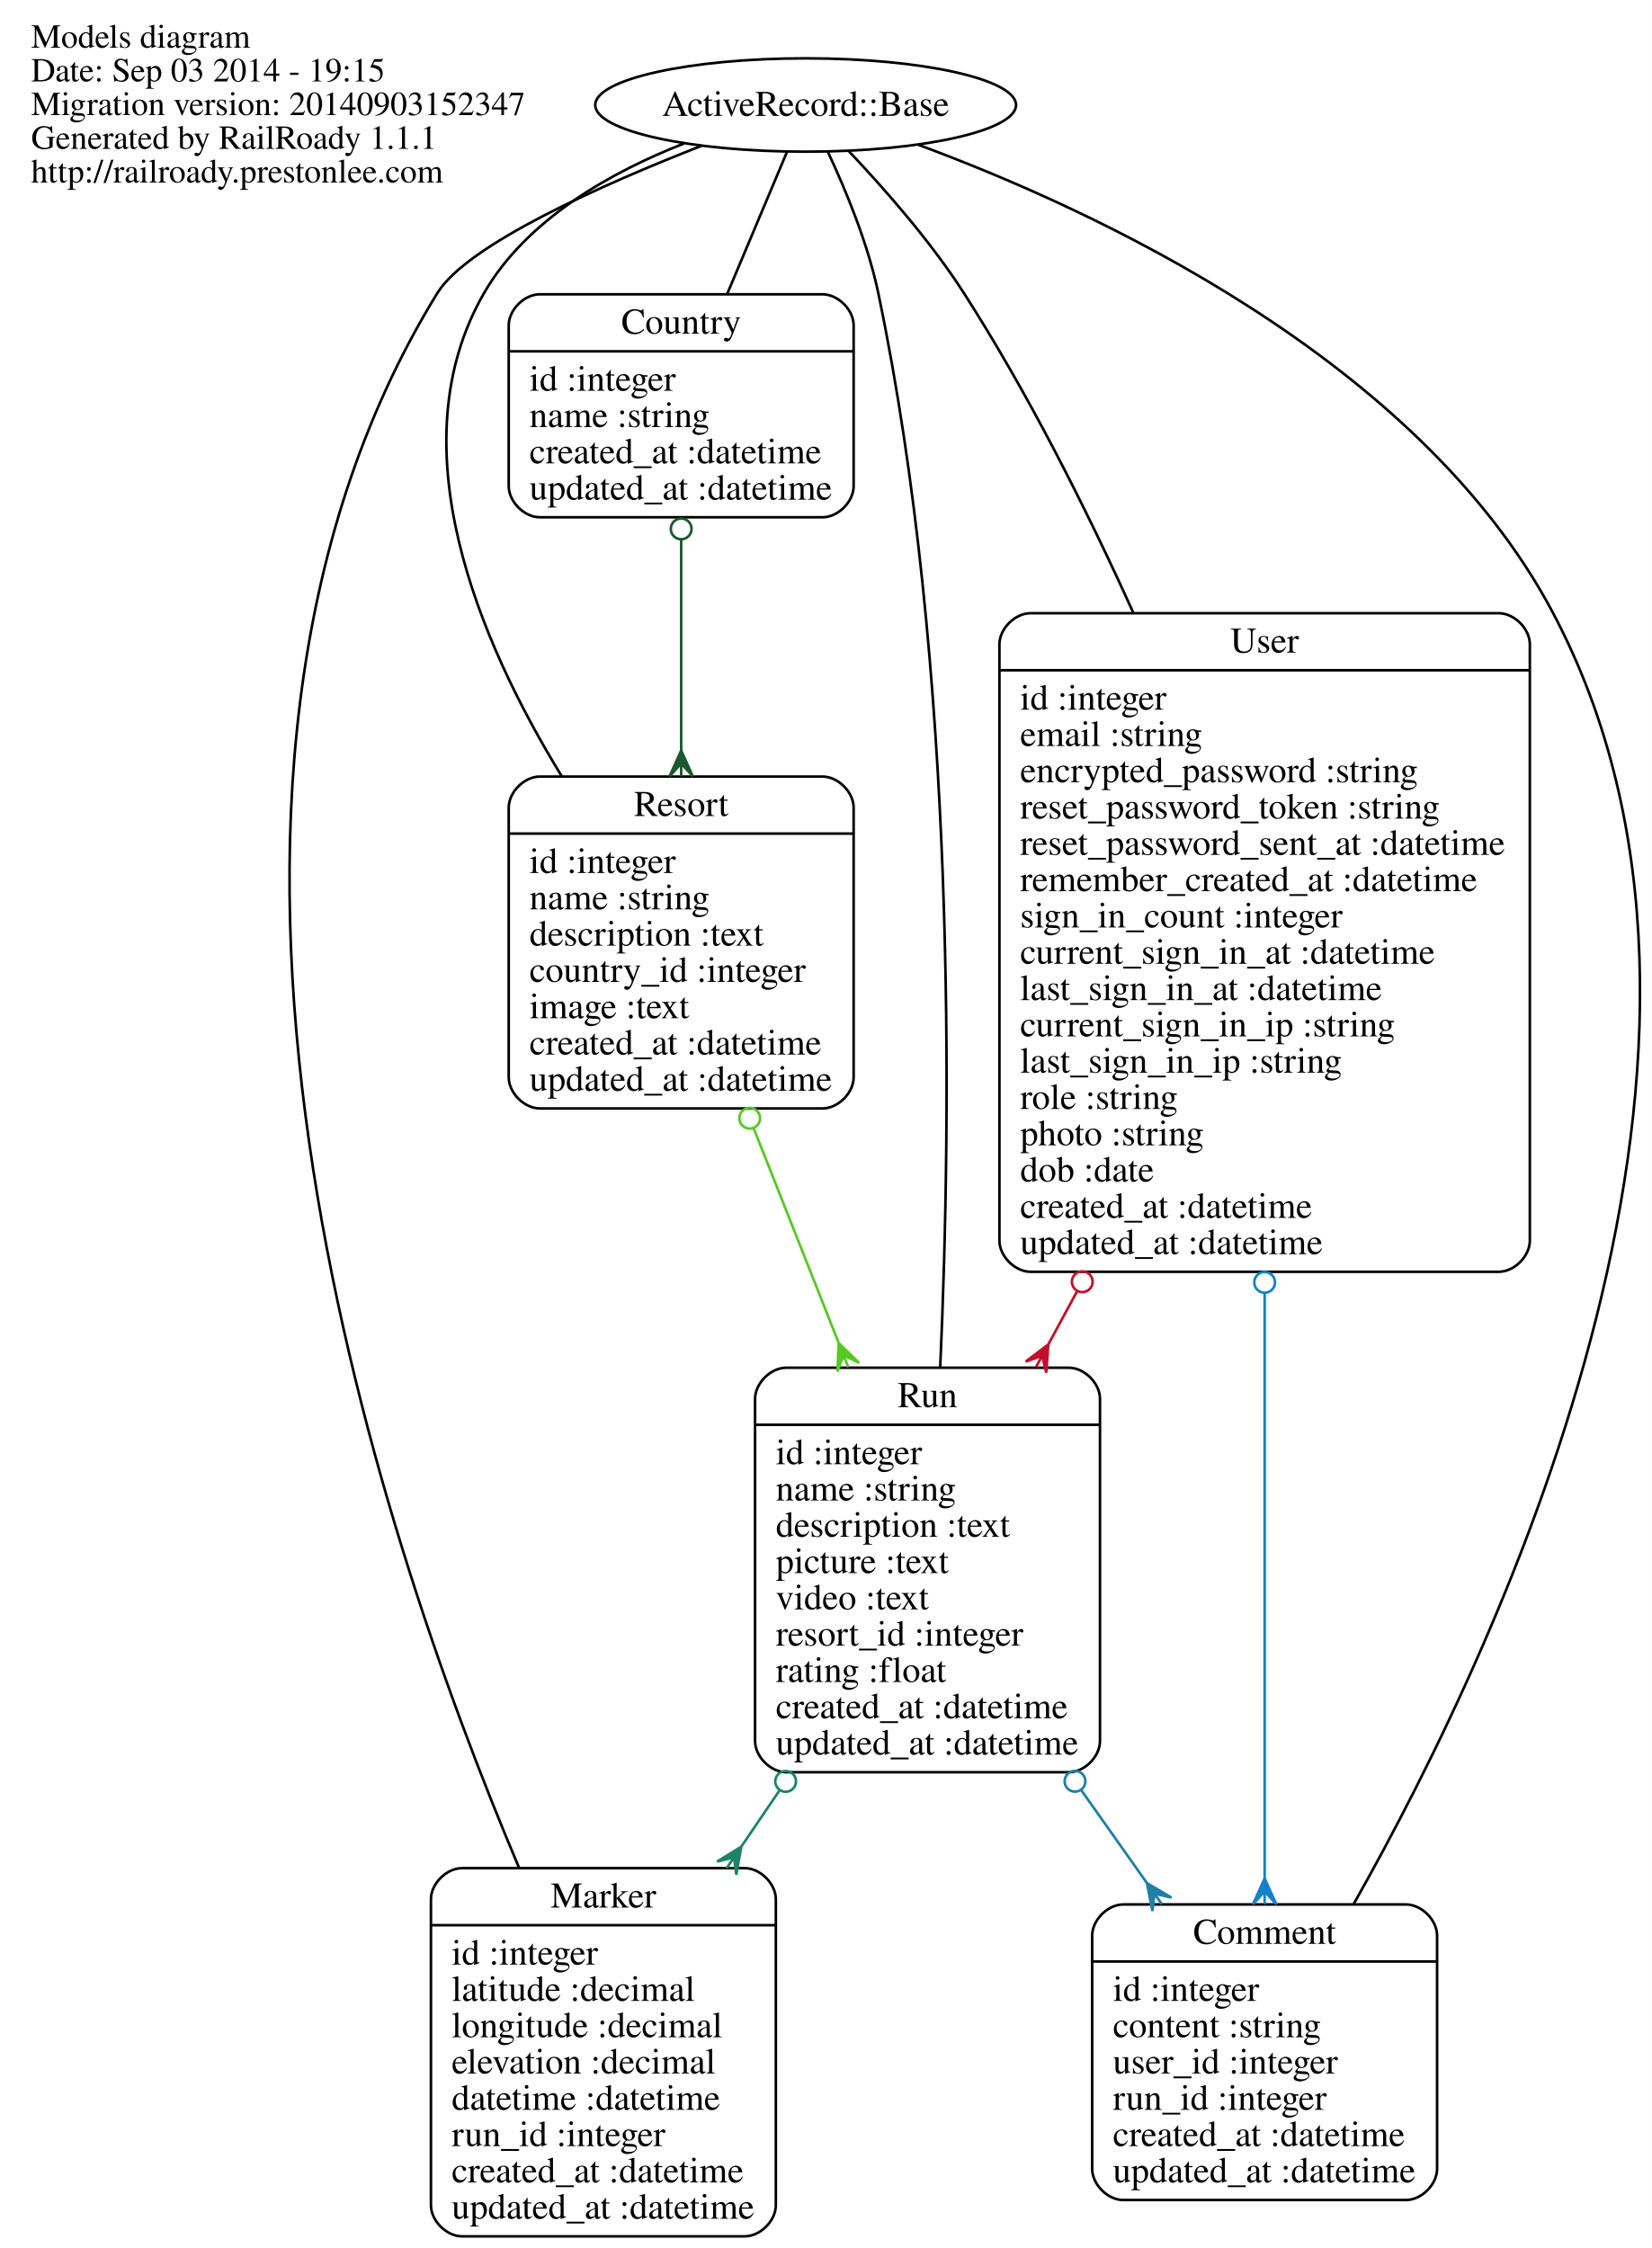
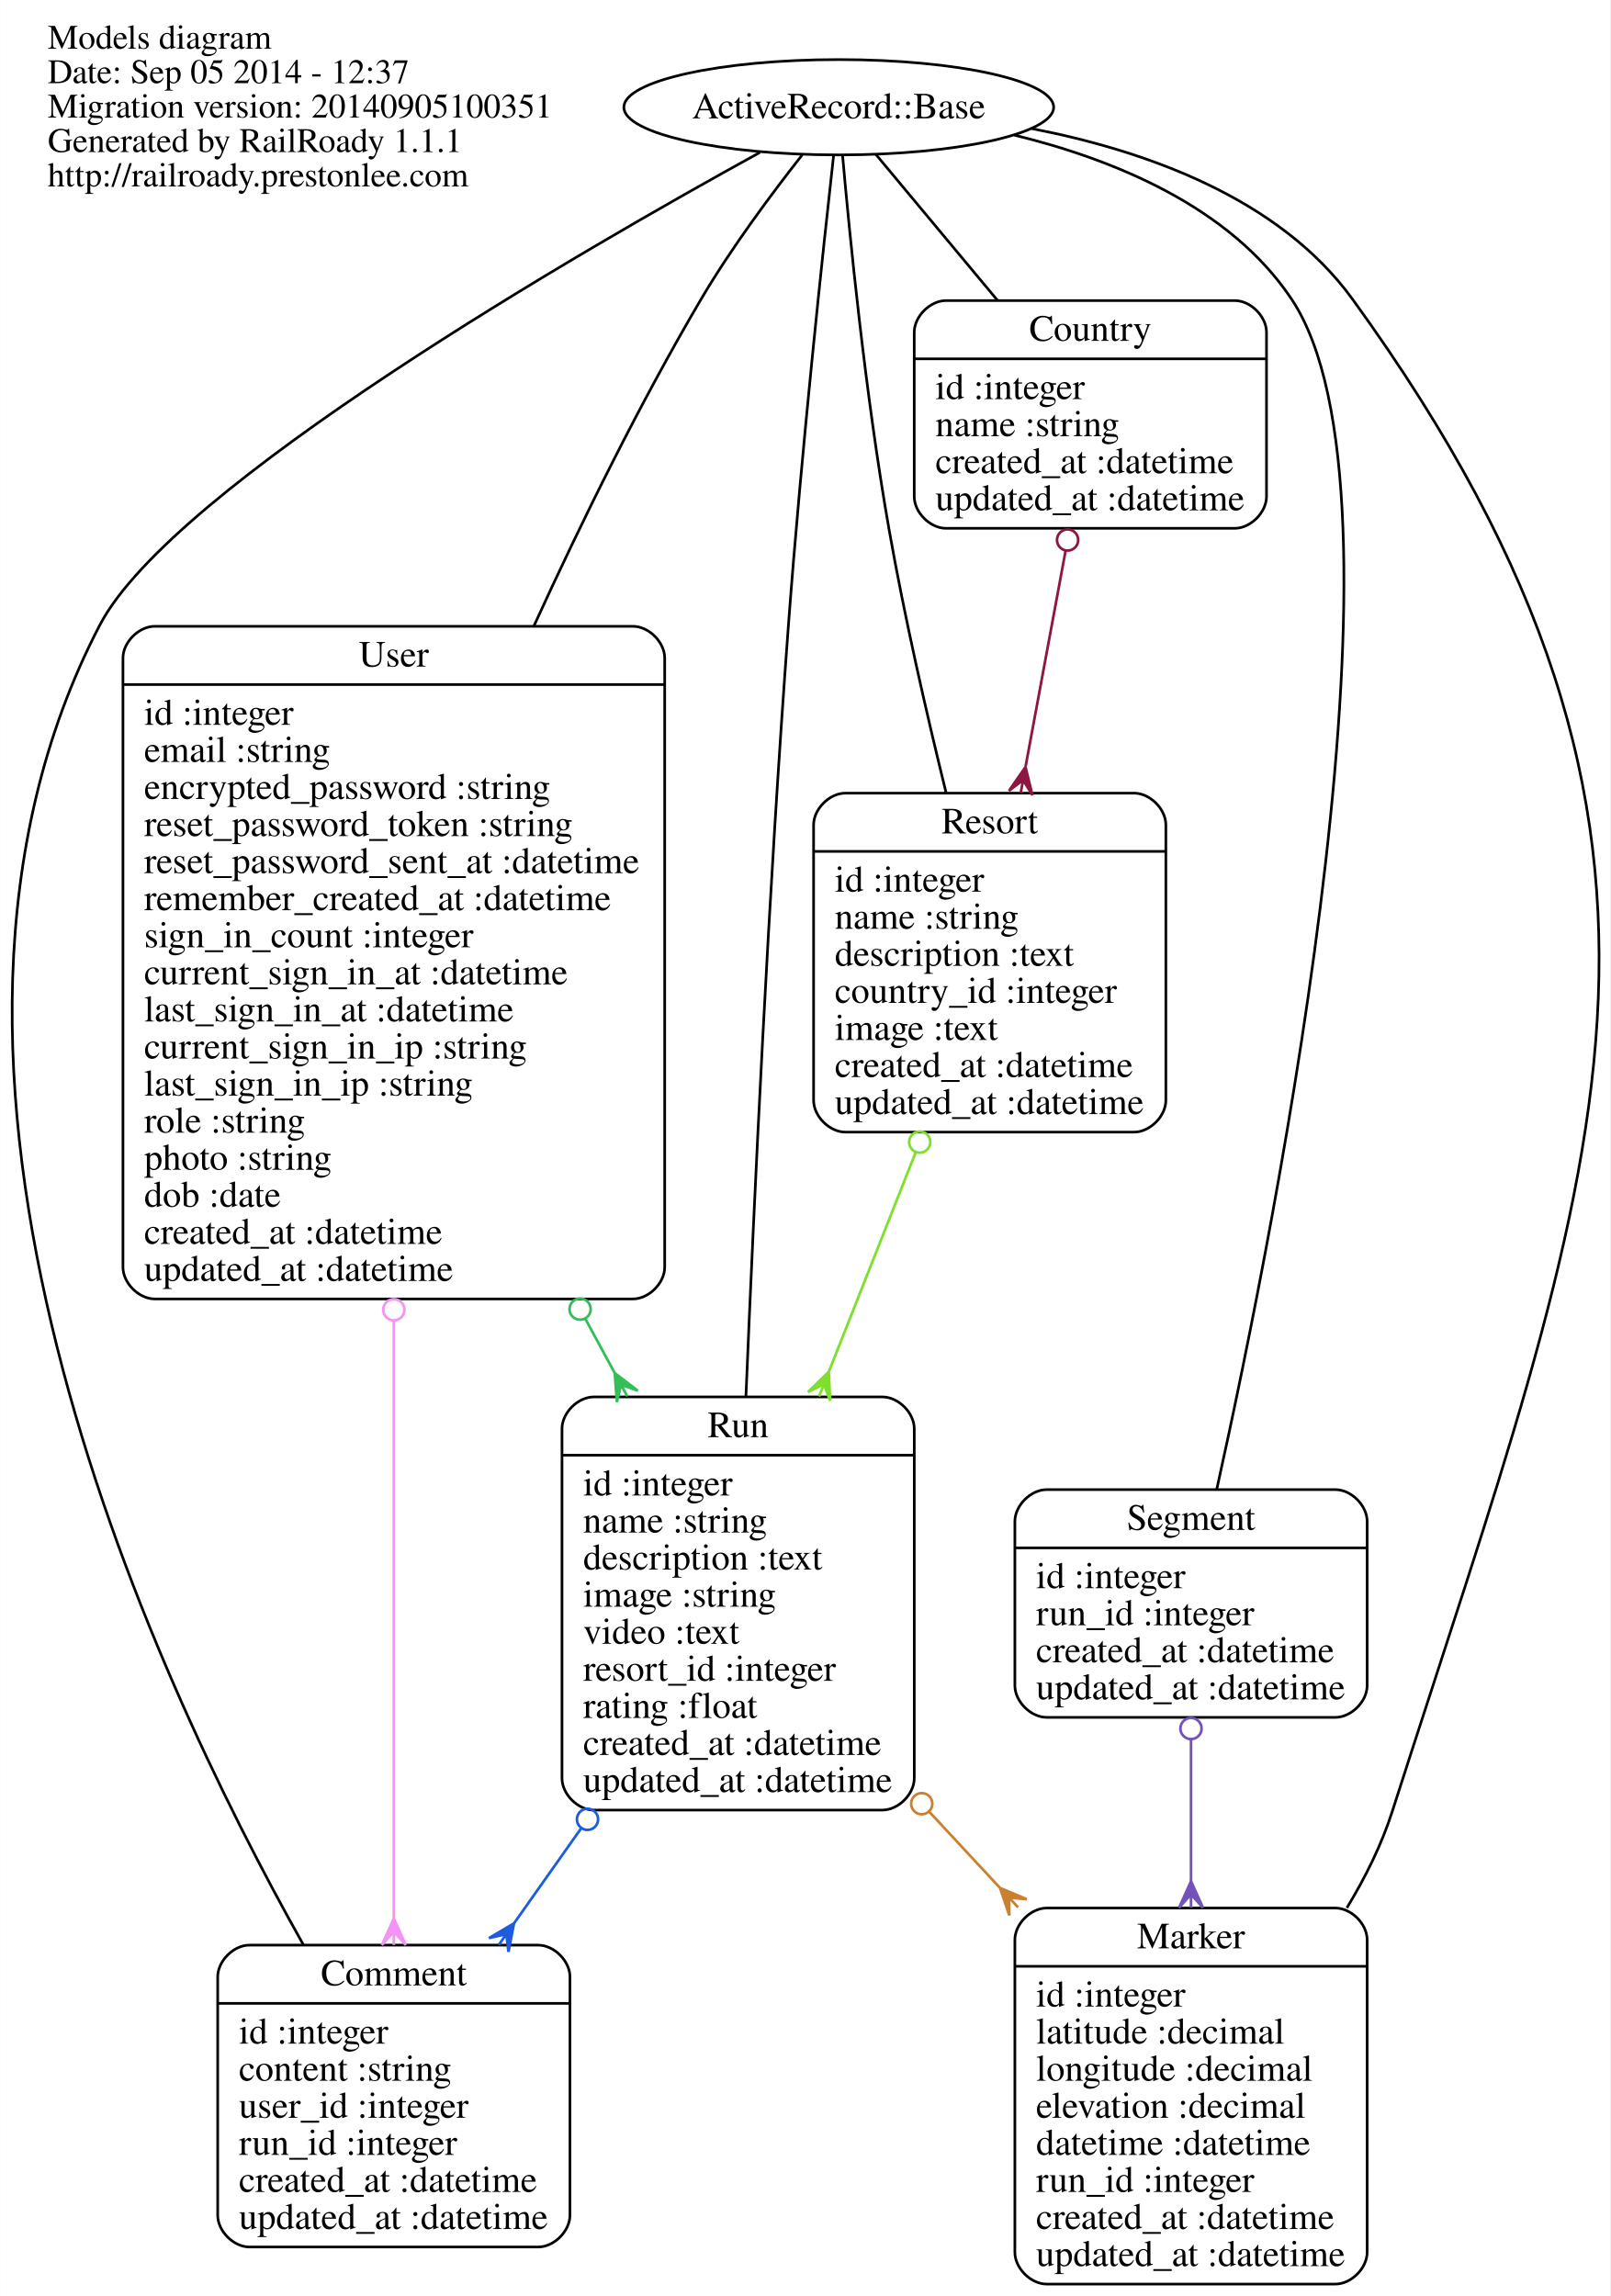
- <svg xmlns="http://www.w3.org/2000/svg" width="637pt" height="867pt" viewBox="0.00 0.00 637.00 867.00">
+ <svg xmlns="http://www.w3.org/2000/svg" width="608pt" height="867pt" viewBox="0.00 0.00 607.89 867.00">
  <g id="graph0" class="graph" transform="scale(1 1) rotate(0) translate(4 863)">
-     <polygon fill="white" stroke="none" points="-4,4 -4,-863 633.003,-863 633.003,4 -4,4" />
+     <polygon fill="white" stroke="none" points="-4,4 -4,-863 603.889,-863 603.889,4 -4,4" />
    <g id="node1" class="node">
-       <text text-anchor="start" x="8" y="-844.6" font-family="Times,serif" font-size="13.00">Models diagram</text>
-       <text text-anchor="start" x="8" y="-831.6" font-family="Times,serif" font-size="13.00">Date: Sep 03 2014 - 19:15</text>
-       <text text-anchor="start" x="8" y="-818.6" font-family="Times,serif" font-size="13.00">Migration version: 20140903152347</text>
-       <text text-anchor="start" x="8" y="-805.6" font-family="Times,serif" font-size="13.00">Generated by RailRoady 1.1.1</text>
-       <text text-anchor="start" x="8" y="-792.6" font-family="Times,serif" font-size="13.00">http://railroady.prestonlee.com</text>
+       <text text-anchor="start" x="13.962" y="-844.6" font-family="Times,serif" font-size="13.00">Models diagram</text>
+       <text text-anchor="start" x="13.962" y="-831.6" font-family="Times,serif" font-size="13.00">Date: Sep 05 2014 - 12:37</text>
+       <text text-anchor="start" x="13.962" y="-818.6" font-family="Times,serif" font-size="13.00">Migration version: 20140905100351</text>
+       <text text-anchor="start" x="13.962" y="-805.6" font-family="Times,serif" font-size="13.00">Generated by RailRoady 1.1.1</text>
+       <text text-anchor="start" x="13.962" y="-792.6" font-family="Times,serif" font-size="13.00">http://railroady.prestonlee.com</text>
    </g>
    <g id="node2" class="node">
-       <path fill="none" stroke="black" d="M429.182,-14.5C429.182,-14.5 538.193,-14.5 538.193,-14.5 544.193,-14.5 550.193,-20.5 550.193,-26.5 550.193,-26.5 550.193,-116.5 550.193,-116.5 550.193,-122.5 544.193,-128.5 538.193,-128.5 538.193,-128.5 429.182,-128.5 429.182,-128.5 423.182,-128.5 417.182,-122.5 417.182,-116.5 417.182,-116.5 417.182,-26.5 417.182,-26.5 417.182,-20.5 423.182,-14.5 429.182,-14.5" />
-       <text text-anchor="middle" x="483.688" y="-113.3" font-family="Times,serif" font-size="14.00">Comment</text>
-       <polyline fill="none" stroke="black" points="417.182,-106.5 550.193,-106.5 " />
-       <text text-anchor="start" x="425.182" y="-91.3" font-family="Times,serif" font-size="14.00">id :integer</text>
-       <text text-anchor="start" x="425.182" y="-77.3" font-family="Times,serif" font-size="14.00">content :string</text>
-       <text text-anchor="start" x="425.182" y="-63.3" font-family="Times,serif" font-size="14.00">user_id :integer</text>
-       <text text-anchor="start" x="425.182" y="-49.3" font-family="Times,serif" font-size="14.00">run_id :integer</text>
-       <text text-anchor="start" x="425.182" y="-35.3" font-family="Times,serif" font-size="14.00">created_at :datetime</text>
-       <text text-anchor="start" x="425.182" y="-21.3" font-family="Times,serif" font-size="14.00">updated_at :datetime</text>
+       <path fill="none" stroke="black" d="M90.144,-14.5C90.144,-14.5 199.155,-14.5 199.155,-14.5 205.155,-14.5 211.155,-20.5 211.155,-26.5 211.155,-26.5 211.155,-116.5 211.155,-116.5 211.155,-122.5 205.155,-128.5 199.155,-128.5 199.155,-128.5 90.144,-128.5 90.144,-128.5 84.144,-128.5 78.144,-122.5 78.144,-116.5 78.144,-116.5 78.144,-26.5 78.144,-26.5 78.144,-20.5 84.144,-14.5 90.144,-14.5" />
+       <text text-anchor="middle" x="144.65" y="-113.3" font-family="Times,serif" font-size="14.00">Comment</text>
+       <polyline fill="none" stroke="black" points="78.144,-106.5 211.155,-106.5 " />
+       <text text-anchor="start" x="86.144" y="-91.3" font-family="Times,serif" font-size="14.00">id :integer</text>
+       <text text-anchor="start" x="86.144" y="-77.3" font-family="Times,serif" font-size="14.00">content :string</text>
+       <text text-anchor="start" x="86.144" y="-63.3" font-family="Times,serif" font-size="14.00">user_id :integer</text>
+       <text text-anchor="start" x="86.144" y="-49.3" font-family="Times,serif" font-size="14.00">run_id :integer</text>
+       <text text-anchor="start" x="86.144" y="-35.3" font-family="Times,serif" font-size="14.00">created_at :datetime</text>
+       <text text-anchor="start" x="86.144" y="-21.3" font-family="Times,serif" font-size="14.00">updated_at :datetime</text>
    </g>
    <g id="node3" class="node">
-       <path fill="none" stroke="black" d="M204.182,-663.5C204.182,-663.5 313.193,-663.5 313.193,-663.5 319.193,-663.5 325.193,-669.5 325.193,-675.5 325.193,-675.5 325.193,-737.5 325.193,-737.5 325.193,-743.5 319.193,-749.5 313.193,-749.5 313.193,-749.5 204.182,-749.5 204.182,-749.5 198.182,-749.5 192.182,-743.5 192.182,-737.5 192.182,-737.5 192.182,-675.5 192.182,-675.5 192.182,-669.5 198.182,-663.5 204.182,-663.5" />
-       <text text-anchor="middle" x="258.688" y="-734.3" font-family="Times,serif" font-size="14.00">Country</text>
-       <polyline fill="none" stroke="black" points="192.182,-727.5 325.193,-727.5 " />
-       <text text-anchor="start" x="200.182" y="-712.3" font-family="Times,serif" font-size="14.00">id :integer</text>
-       <text text-anchor="start" x="200.182" y="-698.3" font-family="Times,serif" font-size="14.00">name :string</text>
-       <text text-anchor="start" x="200.182" y="-684.3" font-family="Times,serif" font-size="14.00">created_at :datetime</text>
-       <text text-anchor="start" x="200.182" y="-670.3" font-family="Times,serif" font-size="14.00">updated_at :datetime</text>
+       <path fill="none" stroke="black" d="M353.144,-663.5C353.144,-663.5 462.155,-663.5 462.155,-663.5 468.155,-663.5 474.155,-669.5 474.155,-675.5 474.155,-675.5 474.155,-737.5 474.155,-737.5 474.155,-743.5 468.155,-749.5 462.155,-749.5 462.155,-749.5 353.144,-749.5 353.144,-749.5 347.144,-749.5 341.144,-743.5 341.144,-737.5 341.144,-737.5 341.144,-675.5 341.144,-675.5 341.144,-669.5 347.144,-663.5 353.144,-663.5" />
+       <text text-anchor="middle" x="407.65" y="-734.3" font-family="Times,serif" font-size="14.00">Country</text>
+       <polyline fill="none" stroke="black" points="341.144,-727.5 474.155,-727.5 " />
+       <text text-anchor="start" x="349.144" y="-712.3" font-family="Times,serif" font-size="14.00">id :integer</text>
+       <text text-anchor="start" x="349.144" y="-698.3" font-family="Times,serif" font-size="14.00">name :string</text>
+       <text text-anchor="start" x="349.144" y="-684.3" font-family="Times,serif" font-size="14.00">created_at :datetime</text>
+       <text text-anchor="start" x="349.144" y="-670.3" font-family="Times,serif" font-size="14.00">updated_at :datetime</text>
    </g>
    <g id="node5" class="node">
-       <path fill="none" stroke="black" d="M204.182,-435.5C204.182,-435.5 313.193,-435.5 313.193,-435.5 319.193,-435.5 325.193,-441.5 325.193,-447.5 325.193,-447.5 325.193,-551.5 325.193,-551.5 325.193,-557.5 319.193,-563.5 313.193,-563.5 313.193,-563.5 204.182,-563.5 204.182,-563.5 198.182,-563.5 192.182,-557.5 192.182,-551.5 192.182,-551.5 192.182,-447.5 192.182,-447.5 192.182,-441.5 198.182,-435.5 204.182,-435.5" />
-       <text text-anchor="middle" x="258.688" y="-548.3" font-family="Times,serif" font-size="14.00">Resort</text>
-       <polyline fill="none" stroke="black" points="192.182,-541.5 325.193,-541.5 " />
-       <text text-anchor="start" x="200.182" y="-526.3" font-family="Times,serif" font-size="14.00">id :integer</text>
-       <text text-anchor="start" x="200.182" y="-512.3" font-family="Times,serif" font-size="14.00">name :string</text>
-       <text text-anchor="start" x="200.182" y="-498.3" font-family="Times,serif" font-size="14.00">description :text</text>
-       <text text-anchor="start" x="200.182" y="-484.3" font-family="Times,serif" font-size="14.00">country_id :integer</text>
-       <text text-anchor="start" x="200.182" y="-470.3" font-family="Times,serif" font-size="14.00">image :text</text>
-       <text text-anchor="start" x="200.182" y="-456.3" font-family="Times,serif" font-size="14.00">created_at :datetime</text>
-       <text text-anchor="start" x="200.182" y="-442.3" font-family="Times,serif" font-size="14.00">updated_at :datetime</text>
+       <path fill="none" stroke="black" d="M315.144,-435.5C315.144,-435.5 424.155,-435.5 424.155,-435.5 430.155,-435.5 436.155,-441.5 436.155,-447.5 436.155,-447.5 436.155,-551.5 436.155,-551.5 436.155,-557.5 430.155,-563.5 424.155,-563.5 424.155,-563.5 315.144,-563.5 315.144,-563.5 309.144,-563.5 303.144,-557.5 303.144,-551.5 303.144,-551.5 303.144,-447.5 303.144,-447.5 303.144,-441.5 309.144,-435.5 315.144,-435.5" />
+       <text text-anchor="middle" x="369.65" y="-548.3" font-family="Times,serif" font-size="14.00">Resort</text>
+       <polyline fill="none" stroke="black" points="303.144,-541.5 436.155,-541.5 " />
+       <text text-anchor="start" x="311.144" y="-526.3" font-family="Times,serif" font-size="14.00">id :integer</text>
+       <text text-anchor="start" x="311.144" y="-512.3" font-family="Times,serif" font-size="14.00">name :string</text>
+       <text text-anchor="start" x="311.144" y="-498.3" font-family="Times,serif" font-size="14.00">description :text</text>
+       <text text-anchor="start" x="311.144" y="-484.3" font-family="Times,serif" font-size="14.00">country_id :integer</text>
+       <text text-anchor="start" x="311.144" y="-470.3" font-family="Times,serif" font-size="14.00">image :text</text>
+       <text text-anchor="start" x="311.144" y="-456.3" font-family="Times,serif" font-size="14.00">created_at :datetime</text>
+       <text text-anchor="start" x="311.144" y="-442.3" font-family="Times,serif" font-size="14.00">updated_at :datetime</text>
    </g>
    <g id="edge2" class="edge">
-       <path fill="none" stroke="#1a582d" d="M258.688,-654.7C258.688,-630.258 258.688,-600.504 258.688,-573.677" />
-       <ellipse fill="none" stroke="#1a582d" cx="258.688" cy="-659.024" rx="4" ry="4" />
-       <polygon fill="#1a582d" stroke="#1a582d" points="258.688,-573.555 263.188,-563.555 258.688,-568.555 258.688,-563.555 258.688,-563.555 258.688,-563.555 258.688,-568.555 254.188,-563.555 258.688,-573.555 258.688,-573.555" />
+       <path fill="none" stroke="#8d1642" d="M398.299,-655.056C393.759,-630.561 388.217,-600.668 383.222,-573.721" />
+       <ellipse fill="none" stroke="#8d1642" cx="399.047" cy="-659.091" rx="4" ry="4" />
+       <polygon fill="#8d1642" stroke="#8d1642" points="383.161,-573.387 385.763,-562.735 382.249,-568.471 381.338,-563.555 381.338,-563.555 381.338,-563.555 382.249,-568.471 376.913,-564.375 383.161,-573.387 383.161,-573.387" />
    </g>
    <g id="node4" class="node">
-       <path fill="none" stroke="black" d="M174.182,-0.5C174.182,-0.5 283.193,-0.5 283.193,-0.5 289.193,-0.5 295.193,-6.5 295.193,-12.5 295.193,-12.5 295.193,-130.5 295.193,-130.5 295.193,-136.5 289.193,-142.5 283.193,-142.5 283.193,-142.5 174.182,-142.5 174.182,-142.5 168.182,-142.5 162.182,-136.5 162.182,-130.5 162.182,-130.5 162.182,-12.5 162.182,-12.5 162.182,-6.5 168.182,-0.5 174.182,-0.5" />
-       <text text-anchor="middle" x="228.688" y="-127.3" font-family="Times,serif" font-size="14.00">Marker</text>
-       <polyline fill="none" stroke="black" points="162.182,-120.5 295.193,-120.5 " />
-       <text text-anchor="start" x="170.182" y="-105.3" font-family="Times,serif" font-size="14.00">id :integer</text>
-       <text text-anchor="start" x="170.182" y="-91.3" font-family="Times,serif" font-size="14.00">latitude :decimal</text>
-       <text text-anchor="start" x="170.182" y="-77.3" font-family="Times,serif" font-size="14.00">longitude :decimal</text>
-       <text text-anchor="start" x="170.182" y="-63.3" font-family="Times,serif" font-size="14.00">elevation :decimal</text>
-       <text text-anchor="start" x="170.182" y="-49.3" font-family="Times,serif" font-size="14.00">datetime :datetime</text>
-       <text text-anchor="start" x="170.182" y="-35.3" font-family="Times,serif" font-size="14.00">run_id :integer</text>
-       <text text-anchor="start" x="170.182" y="-21.3" font-family="Times,serif" font-size="14.00">created_at :datetime</text>
-       <text text-anchor="start" x="170.182" y="-7.3" font-family="Times,serif" font-size="14.00">updated_at :datetime</text>
+       <path fill="none" stroke="black" d="M391.144,-0.5C391.144,-0.5 500.155,-0.5 500.155,-0.5 506.155,-0.5 512.155,-6.5 512.155,-12.5 512.155,-12.5 512.155,-130.5 512.155,-130.5 512.155,-136.5 506.155,-142.5 500.155,-142.5 500.155,-142.5 391.144,-142.5 391.144,-142.5 385.144,-142.5 379.144,-136.5 379.144,-130.5 379.144,-130.5 379.144,-12.5 379.144,-12.5 379.144,-6.5 385.144,-0.5 391.144,-0.5" />
+       <text text-anchor="middle" x="445.65" y="-127.3" font-family="Times,serif" font-size="14.00">Marker</text>
+       <polyline fill="none" stroke="black" points="379.144,-120.5 512.155,-120.5 " />
+       <text text-anchor="start" x="387.144" y="-105.3" font-family="Times,serif" font-size="14.00">id :integer</text>
+       <text text-anchor="start" x="387.144" y="-91.3" font-family="Times,serif" font-size="14.00">latitude :decimal</text>
+       <text text-anchor="start" x="387.144" y="-77.3" font-family="Times,serif" font-size="14.00">longitude :decimal</text>
+       <text text-anchor="start" x="387.144" y="-63.3" font-family="Times,serif" font-size="14.00">elevation :decimal</text>
+       <text text-anchor="start" x="387.144" y="-49.3" font-family="Times,serif" font-size="14.00">datetime :datetime</text>
+       <text text-anchor="start" x="387.144" y="-35.3" font-family="Times,serif" font-size="14.00">run_id :integer</text>
+       <text text-anchor="start" x="387.144" y="-21.3" font-family="Times,serif" font-size="14.00">created_at :datetime</text>
+       <text text-anchor="start" x="387.144" y="-7.3" font-family="Times,serif" font-size="14.00">updated_at :datetime</text>
    </g>
    <g id="node6" class="node">
-       <path fill="none" stroke="black" d="M299.182,-179.5C299.182,-179.5 408.193,-179.5 408.193,-179.5 414.193,-179.5 420.193,-185.5 420.193,-191.5 420.193,-191.5 420.193,-323.5 420.193,-323.5 420.193,-329.5 414.193,-335.5 408.193,-335.5 408.193,-335.5 299.182,-335.5 299.182,-335.5 293.182,-335.5 287.182,-329.5 287.182,-323.5 287.182,-323.5 287.182,-191.5 287.182,-191.5 287.182,-185.5 293.182,-179.5 299.182,-179.5" />
-       <text text-anchor="middle" x="353.688" y="-320.3" font-family="Times,serif" font-size="14.00">Run</text>
-       <polyline fill="none" stroke="black" points="287.182,-313.5 420.193,-313.5 " />
-       <text text-anchor="start" x="295.182" y="-298.3" font-family="Times,serif" font-size="14.00">id :integer</text>
-       <text text-anchor="start" x="295.182" y="-284.3" font-family="Times,serif" font-size="14.00">name :string</text>
-       <text text-anchor="start" x="295.182" y="-270.3" font-family="Times,serif" font-size="14.00">description :text</text>
-       <text text-anchor="start" x="295.182" y="-256.3" font-family="Times,serif" font-size="14.00">picture :text</text>
-       <text text-anchor="start" x="295.182" y="-242.3" font-family="Times,serif" font-size="14.00">video :text</text>
-       <text text-anchor="start" x="295.182" y="-228.3" font-family="Times,serif" font-size="14.00">resort_id :integer</text>
-       <text text-anchor="start" x="295.182" y="-214.3" font-family="Times,serif" font-size="14.00">rating :float</text>
-       <text text-anchor="start" x="295.182" y="-200.3" font-family="Times,serif" font-size="14.00">created_at :datetime</text>
-       <text text-anchor="start" x="295.182" y="-186.3" font-family="Times,serif" font-size="14.00">updated_at :datetime</text>
+       <path fill="none" stroke="black" d="M220.144,-179.5C220.144,-179.5 329.155,-179.5 329.155,-179.5 335.155,-179.5 341.155,-185.5 341.155,-191.5 341.155,-191.5 341.155,-323.5 341.155,-323.5 341.155,-329.5 335.155,-335.5 329.155,-335.5 329.155,-335.5 220.144,-335.5 220.144,-335.5 214.144,-335.5 208.144,-329.5 208.144,-323.5 208.144,-323.5 208.144,-191.5 208.144,-191.5 208.144,-185.5 214.144,-179.5 220.144,-179.5" />
+       <text text-anchor="middle" x="274.65" y="-320.3" font-family="Times,serif" font-size="14.00">Run</text>
+       <polyline fill="none" stroke="black" points="208.144,-313.5 341.155,-313.5 " />
+       <text text-anchor="start" x="216.144" y="-298.3" font-family="Times,serif" font-size="14.00">id :integer</text>
+       <text text-anchor="start" x="216.144" y="-284.3" font-family="Times,serif" font-size="14.00">name :string</text>
+       <text text-anchor="start" x="216.144" y="-270.3" font-family="Times,serif" font-size="14.00">description :text</text>
+       <text text-anchor="start" x="216.144" y="-256.3" font-family="Times,serif" font-size="14.00">image :string</text>
+       <text text-anchor="start" x="216.144" y="-242.3" font-family="Times,serif" font-size="14.00">video :text</text>
+       <text text-anchor="start" x="216.144" y="-228.3" font-family="Times,serif" font-size="14.00">resort_id :integer</text>
+       <text text-anchor="start" x="216.144" y="-214.3" font-family="Times,serif" font-size="14.00">rating :float</text>
+       <text text-anchor="start" x="216.144" y="-200.3" font-family="Times,serif" font-size="14.00">created_at :datetime</text>
+       <text text-anchor="start" x="216.144" y="-186.3" font-family="Times,serif" font-size="14.00">updated_at :datetime</text>
    </g>
    <g id="edge5" class="edge">
-       <path fill="none" stroke="#57c825" d="M286.673,-427.8C296.922,-401.909 308.638,-372.31 319.377,-345.18" />
-       <ellipse fill="none" stroke="#57c825" cx="285.12" cy="-431.724" rx="4" ry="4" />
-       <polygon fill="#57c825" stroke="#57c825" points="319.45,-344.995 327.315,-337.353 321.291,-340.346 323.131,-335.697 323.131,-335.697 323.131,-335.697 321.291,-340.346 318.947,-334.04 319.45,-344.995 319.45,-344.995" />
+       <path fill="none" stroke="#7edf2d" d="M341.665,-427.8C331.416,-401.909 319.7,-372.31 308.961,-345.18" />
+       <ellipse fill="none" stroke="#7edf2d" cx="343.217" cy="-431.724" rx="4" ry="4" />
+       <polygon fill="#7edf2d" stroke="#7edf2d" points="308.887,-344.995 309.391,-334.04 307.047,-340.346 305.207,-335.697 305.207,-335.697 305.207,-335.697 307.047,-340.346 301.023,-337.353 308.887,-344.995 308.887,-344.995" />
    </g>
    <g id="edge8" class="edge">
-       <path fill="none" stroke="#217ea7" d="M413.066,-172.457C421.524,-160.486 430.11,-148.334 438.245,-136.819" />
-       <ellipse fill="none" stroke="#217ea7" cx="410.563" cy="-176" rx="4" ry="4" />
-       <polygon fill="#217ea7" stroke="#217ea7" points="438.31,-136.727 447.756,-131.156 441.195,-132.643 444.08,-128.56 444.08,-128.56 444.08,-128.56 441.195,-132.643 440.405,-125.963 438.31,-136.727 438.31,-136.727" />
+       <path fill="none" stroke="#1c5cdd" d="M215.272,-172.457C206.814,-160.486 198.228,-148.334 190.093,-136.819" />
+       <ellipse fill="none" stroke="#1c5cdd" cx="217.775" cy="-176" rx="4" ry="4" />
+       <polygon fill="#1c5cdd" stroke="#1c5cdd" points="190.028,-136.727 187.932,-125.963 187.142,-132.643 184.257,-128.56 184.257,-128.56 184.257,-128.56 187.142,-132.643 180.582,-131.156 190.028,-136.727 190.028,-136.727" />
    </g>
    <g id="edge7" class="edge">
-       <path fill="none" stroke="#1b8468" d="M296.538,-172.376C291.66,-165.195 286.737,-157.949 281.891,-150.815" />
-       <ellipse fill="none" stroke="#1b8468" cx="298.972" cy="-175.958" rx="4" ry="4" />
-       <polygon fill="#1b8468" stroke="#1b8468" points="281.864,-150.775 279.967,-139.975 279.054,-146.639 276.244,-142.503 276.244,-142.503 276.244,-142.503 279.054,-146.639 272.522,-145.032 281.864,-150.775 281.864,-150.775" />
+       <path fill="none" stroke="#cb8030" d="M346.705,-178.967C355.514,-169.488 364.519,-159.799 373.332,-150.315" />
+       <ellipse fill="none" stroke="#cb8030" cx="343.976" cy="-181.904" rx="4" ry="4" />
+       <polygon fill="#cb8030" stroke="#cb8030" points="373.545,-150.087 383.648,-145.825 376.948,-146.424 380.352,-142.762 380.352,-142.762 380.352,-142.762 376.948,-146.424 377.056,-139.698 373.545,-150.087 373.545,-150.087" />
    </g>
    <g id="node7" class="node">
-       <path fill="none" stroke="black" d="M393.41,-372.5C393.41,-372.5 573.966,-372.5 573.966,-372.5 579.966,-372.5 585.966,-378.5 585.966,-384.5 585.966,-384.5 585.966,-614.5 585.966,-614.5 585.966,-620.5 579.966,-626.5 573.966,-626.5 573.966,-626.5 393.41,-626.5 393.41,-626.5 387.41,-626.5 381.41,-620.5 381.41,-614.5 381.41,-614.5 381.41,-384.5 381.41,-384.5 381.41,-378.5 387.41,-372.5 393.41,-372.5" />
-       <text text-anchor="middle" x="483.688" y="-611.3" font-family="Times,serif" font-size="14.00">User</text>
-       <polyline fill="none" stroke="black" points="381.41,-604.5 585.966,-604.5 " />
-       <text text-anchor="start" x="389.41" y="-589.3" font-family="Times,serif" font-size="14.00">id :integer</text>
-       <text text-anchor="start" x="389.41" y="-575.3" font-family="Times,serif" font-size="14.00">email :string</text>
-       <text text-anchor="start" x="389.41" y="-561.3" font-family="Times,serif" font-size="14.00">encrypted_password :string</text>
-       <text text-anchor="start" x="389.41" y="-547.3" font-family="Times,serif" font-size="14.00">reset_password_token :string</text>
-       <text text-anchor="start" x="389.41" y="-533.3" font-family="Times,serif" font-size="14.00">reset_password_sent_at :datetime</text>
-       <text text-anchor="start" x="389.41" y="-519.3" font-family="Times,serif" font-size="14.00">remember_created_at :datetime</text>
-       <text text-anchor="start" x="389.41" y="-505.3" font-family="Times,serif" font-size="14.00">sign_in_count :integer</text>
-       <text text-anchor="start" x="389.41" y="-491.3" font-family="Times,serif" font-size="14.00">current_sign_in_at :datetime</text>
-       <text text-anchor="start" x="389.41" y="-477.3" font-family="Times,serif" font-size="14.00">last_sign_in_at :datetime</text>
-       <text text-anchor="start" x="389.41" y="-463.3" font-family="Times,serif" font-size="14.00">current_sign_in_ip :string</text>
-       <text text-anchor="start" x="389.41" y="-449.3" font-family="Times,serif" font-size="14.00">last_sign_in_ip :string</text>
-       <text text-anchor="start" x="389.41" y="-435.3" font-family="Times,serif" font-size="14.00">role :string</text>
-       <text text-anchor="start" x="389.41" y="-421.3" font-family="Times,serif" font-size="14.00">photo :string</text>
-       <text text-anchor="start" x="389.41" y="-407.3" font-family="Times,serif" font-size="14.00">dob :date</text>
-       <text text-anchor="start" x="389.41" y="-393.3" font-family="Times,serif" font-size="14.00">created_at :datetime</text>
-       <text text-anchor="start" x="389.41" y="-379.3" font-family="Times,serif" font-size="14.00">updated_at :datetime</text>
+       <path fill="none" stroke="black" d="M391.144,-214.5C391.144,-214.5 500.155,-214.5 500.155,-214.5 506.155,-214.5 512.155,-220.5 512.155,-226.5 512.155,-226.5 512.155,-288.5 512.155,-288.5 512.155,-294.5 506.155,-300.5 500.155,-300.5 500.155,-300.5 391.144,-300.5 391.144,-300.5 385.144,-300.5 379.144,-294.5 379.144,-288.5 379.144,-288.5 379.144,-226.5 379.144,-226.5 379.144,-220.5 385.144,-214.5 391.144,-214.5" />
+       <text text-anchor="middle" x="445.65" y="-285.3" font-family="Times,serif" font-size="14.00">Segment</text>
+       <polyline fill="none" stroke="black" points="379.144,-278.5 512.155,-278.5 " />
+       <text text-anchor="start" x="387.144" y="-263.3" font-family="Times,serif" font-size="14.00">id :integer</text>
+       <text text-anchor="start" x="387.144" y="-249.3" font-family="Times,serif" font-size="14.00">run_id :integer</text>
+       <text text-anchor="start" x="387.144" y="-235.3" font-family="Times,serif" font-size="14.00">created_at :datetime</text>
+       <text text-anchor="start" x="387.144" y="-221.3" font-family="Times,serif" font-size="14.00">updated_at :datetime</text>
+     </g>
+     <g id="edge10" class="edge">
+       <path fill="none" stroke="#7353ba" d="M445.65,-206.106C445.65,-189.589 445.65,-170.806 445.65,-152.649" />
+       <ellipse fill="none" stroke="#7353ba" cx="445.65" cy="-210.287" rx="4" ry="4" />
+       <polygon fill="#7353ba" stroke="#7353ba" points="445.65,-152.645 450.15,-142.645 445.65,-147.645 445.65,-142.645 445.65,-142.645 445.65,-142.645 445.65,-147.645 441.15,-142.645 445.65,-152.645 445.65,-152.645" />
+     </g>
+     <g id="node8" class="node">
+       <path fill="none" stroke="black" d="M54.372,-372.5C54.372,-372.5 234.928,-372.5 234.928,-372.5 240.928,-372.5 246.928,-378.5 246.928,-384.5 246.928,-384.5 246.928,-614.5 246.928,-614.5 246.928,-620.5 240.928,-626.5 234.928,-626.5 234.928,-626.5 54.372,-626.5 54.372,-626.5 48.372,-626.5 42.372,-620.5 42.372,-614.5 42.372,-614.5 42.372,-384.5 42.372,-384.5 42.372,-378.5 48.372,-372.5 54.372,-372.5" />
+       <text text-anchor="middle" x="144.65" y="-611.3" font-family="Times,serif" font-size="14.00">User</text>
+       <polyline fill="none" stroke="black" points="42.372,-604.5 246.928,-604.5 " />
+       <text text-anchor="start" x="50.372" y="-589.3" font-family="Times,serif" font-size="14.00">id :integer</text>
+       <text text-anchor="start" x="50.372" y="-575.3" font-family="Times,serif" font-size="14.00">email :string</text>
+       <text text-anchor="start" x="50.372" y="-561.3" font-family="Times,serif" font-size="14.00">encrypted_password :string</text>
+       <text text-anchor="start" x="50.372" y="-547.3" font-family="Times,serif" font-size="14.00">reset_password_token :string</text>
+       <text text-anchor="start" x="50.372" y="-533.3" font-family="Times,serif" font-size="14.00">reset_password_sent_at :datetime</text>
+       <text text-anchor="start" x="50.372" y="-519.3" font-family="Times,serif" font-size="14.00">remember_created_at :datetime</text>
+       <text text-anchor="start" x="50.372" y="-505.3" font-family="Times,serif" font-size="14.00">sign_in_count :integer</text>
+       <text text-anchor="start" x="50.372" y="-491.3" font-family="Times,serif" font-size="14.00">current_sign_in_at :datetime</text>
+       <text text-anchor="start" x="50.372" y="-477.3" font-family="Times,serif" font-size="14.00">last_sign_in_at :datetime</text>
+       <text text-anchor="start" x="50.372" y="-463.3" font-family="Times,serif" font-size="14.00">current_sign_in_ip :string</text>
+       <text text-anchor="start" x="50.372" y="-449.3" font-family="Times,serif" font-size="14.00">last_sign_in_ip :string</text>
+       <text text-anchor="start" x="50.372" y="-435.3" font-family="Times,serif" font-size="14.00">role :string</text>
+       <text text-anchor="start" x="50.372" y="-421.3" font-family="Times,serif" font-size="14.00">photo :string</text>
+       <text text-anchor="start" x="50.372" y="-407.3" font-family="Times,serif" font-size="14.00">dob :date</text>
+       <text text-anchor="start" x="50.372" y="-393.3" font-family="Times,serif" font-size="14.00">created_at :datetime</text>
+       <text text-anchor="start" x="50.372" y="-379.3" font-family="Times,serif" font-size="14.00">updated_at :datetime</text>
+     </g>
+     <g id="edge13" class="edge">
+       <path fill="none" stroke="#f492f5" d="M144.65,-364.286C144.65,-289.123 144.65,-198.725 144.65,-138.666" />
+       <ellipse fill="none" stroke="#f492f5" cx="144.65" cy="-368.415" rx="4" ry="4" />
+       <polygon fill="#f492f5" stroke="#f492f5" points="144.65,-138.556 149.15,-128.556 144.65,-133.556 144.65,-128.556 144.65,-128.556 144.65,-128.556 144.65,-133.556 140.15,-128.556 144.65,-138.556 144.65,-138.556" />
+     </g>
+     <g id="edge12" class="edge">
+       <path fill="none" stroke="#34be59" d="M217.011,-364.91C220.717,-358.069 224.39,-351.287 227.982,-344.656" />
+       <ellipse fill="none" stroke="#34be59" cx="214.981" cy="-368.657" rx="4" ry="4" />
+       <polygon fill="#34be59" stroke="#34be59" points="228.062,-344.508 236.782,-337.858 230.444,-340.111 232.825,-335.715 232.825,-335.715 232.825,-335.715 230.444,-340.111 228.868,-333.571 228.062,-344.508 228.062,-344.508" />
+     </g>
+     <g id="node9" class="node">
+       <ellipse fill="none" stroke="black" cx="312.65" cy="-822.5" rx="81.142" ry="18" />
+       <text text-anchor="middle" x="312.65" y="-818.3" font-family="Times,serif" font-size="14.00">ActiveRecord::Base</text>
+     </g>
+     <g id="edge1" class="edge">
+       <path fill="none" stroke="black" d="M282.858,-805.438C216.665,-769.061 61.037,-679.477 33.65,-627 -53.336,-460.323 51.93,-232.727 110.496,-128.62" />
+     </g>
+     <g id="edge3" class="edge">
+       <path fill="none" stroke="black" d="M326.667,-804.679C338.745,-790.186 356.698,-768.642 372.634,-749.519" />
+     </g>
+     <g id="edge4" class="edge">
+       <path fill="none" stroke="black" d="M385.539,-814.433C428.142,-806.181 478.852,-788.371 506.65,-750 655.587,-544.415 599.07,-420.772 521.65,-179 517.632,-166.453 511.534,-154.125 504.504,-142.56" />
+     </g>
+     <g id="edge6" class="edge">
+       <path fill="none" stroke="black" d="M314.086,-804.287C316.661,-775.086 322.651,-714.039 331.65,-663 337.46,-630.045 345.763,-593.748 353.126,-563.834" />
+     </g>
+     <g id="edge9" class="edge">
+       <path fill="none" stroke="black" d="M310.708,-804.351C306.932,-770.491 298.545,-692.638 293.65,-627 286.157,-526.544 280.701,-410.46 277.606,-335.85" />
    </g>
    <g id="edge11" class="edge">
-       <path fill="none" stroke="#1580cb" d="M483.688,-364.286C483.688,-289.123 483.688,-198.725 483.688,-138.666" />
-       <ellipse fill="none" stroke="#1580cb" cx="483.688" cy="-368.415" rx="4" ry="4" />
-       <polygon fill="#1580cb" stroke="#1580cb" points="483.688,-138.556 488.188,-128.556 483.688,-133.556 483.688,-128.556 483.688,-128.556 483.688,-128.556 483.688,-133.556 479.188,-128.556 483.688,-138.556 483.688,-138.556" />
+       <path fill="none" stroke="black" d="M378.867,-811.999C416.397,-802.852 460.378,-784.954 483.65,-750 532.265,-676.979 478.652,-405.731 455.362,-300.554" />
    </g>
-     <g id="edge10" class="edge">
-       <path fill="none" stroke="#c2102a" d="M411.327,-364.91C407.621,-358.069 403.948,-351.287 400.356,-344.656" />
-       <ellipse fill="none" stroke="#c2102a" cx="413.356" cy="-368.657" rx="4" ry="4" />
-       <polygon fill="#c2102a" stroke="#c2102a" points="400.275,-344.508 399.469,-333.571 397.894,-340.111 395.512,-335.715 395.512,-335.715 395.512,-335.715 397.894,-340.111 391.556,-337.858 400.275,-344.508 400.275,-344.508" />
-     </g>
-     <g id="node8" class="node">
-       <ellipse fill="none" stroke="black" cx="306.688" cy="-822.5" rx="81.142" ry="18" />
-       <text text-anchor="middle" x="306.688" y="-818.3" font-family="Times,serif" font-size="14.00">ActiveRecord::Base</text>
-     </g>
-     <g id="edge1" class="edge">
-       <path fill="none" stroke="black" d="M350.128,-807.162C416.948,-782.467 542.668,-724.902 594.688,-627 682.905,-460.972 577.028,-233.054 518.076,-128.744" />
-     </g>
-     <g id="edge3" class="edge">
-       <path fill="none" stroke="black" d="M299.398,-804.186C293.313,-789.735 284.384,-768.529 276.438,-749.656" />
-     </g>
-     <g id="edge4" class="edge">
-       <path fill="none" stroke="black" d="M266.644,-806.808C228.843,-792.029 176.27,-768.8 164.688,-750 45.858,-557.123 140.947,-273.083 196.162,-142.657" />
-     </g>
-     <g id="edge6" class="edge">
-       <path fill="none" stroke="black" d="M259.769,-807.663C232.044,-796.799 199.221,-778.618 182.688,-750 148.824,-691.384 180.431,-616.141 212.59,-563.68" />
-     </g>
-     <g id="edge9" class="edge">
-       <path fill="none" stroke="black" d="M315.279,-804.373C321.925,-790.193 330.653,-769.313 334.688,-750 364.767,-606.018 362.97,-433.276 358.575,-335.662" />
-     </g>
-     <g id="edge12" class="edge">
-       <path fill="none" stroke="black" d="M323.399,-804.629C336.539,-790.763 354.729,-770.184 367.688,-750 392.27,-711.712 414.618,-667.376 432.992,-626.793" />
+     <g id="edge14" class="edge">
+       <path fill="none" stroke="black" d="M298.847,-804.513C287.752,-790.415 272.173,-769.577 260.65,-750 237.752,-711.097 215.952,-666.918 197.56,-626.658" />
    </g>
  </g>
</svg>
